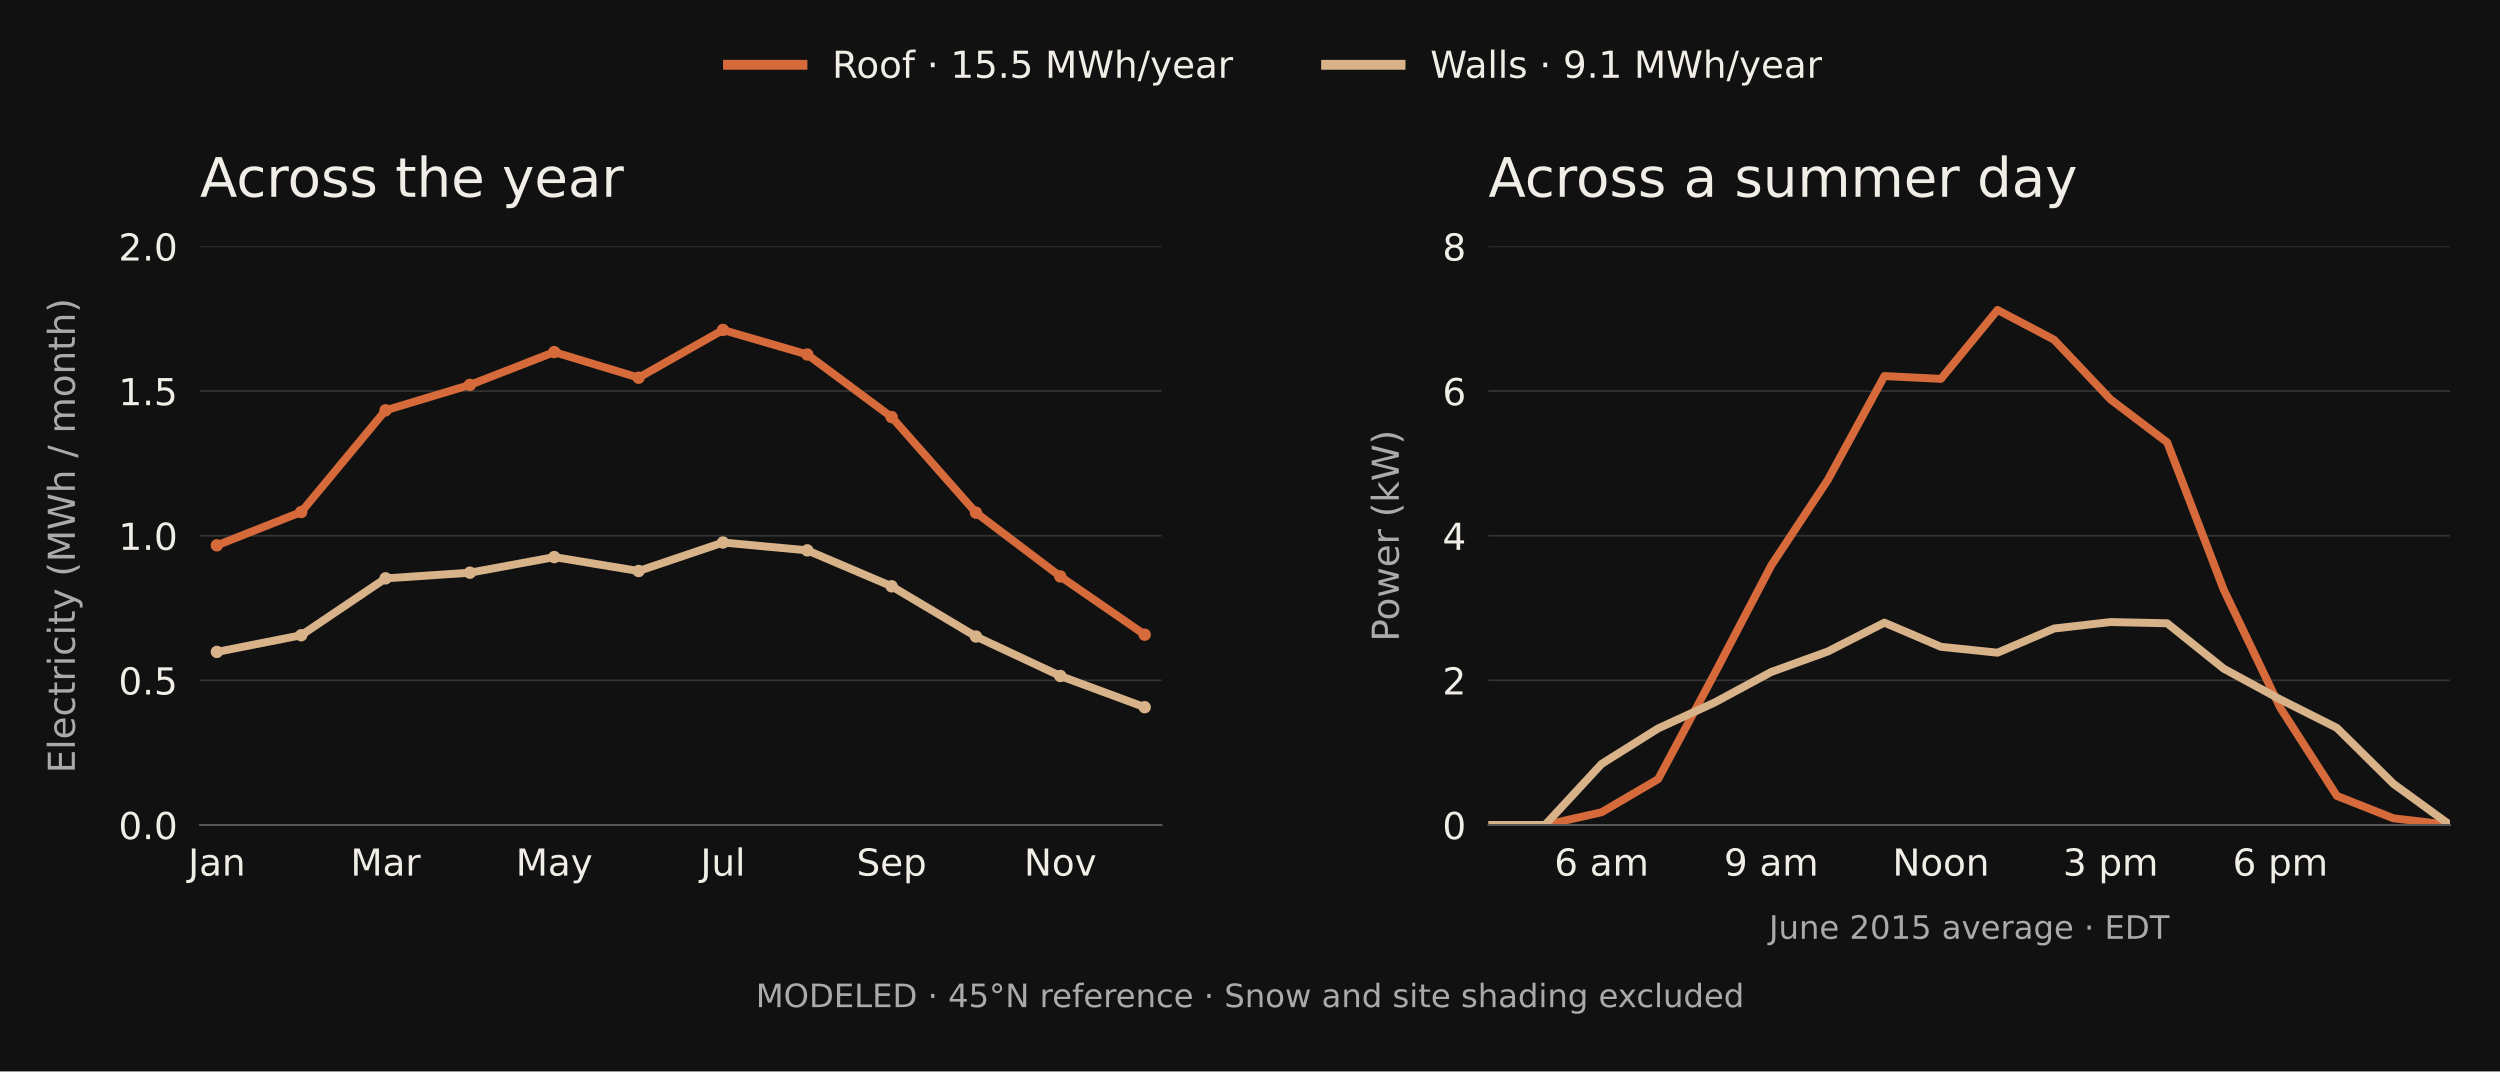
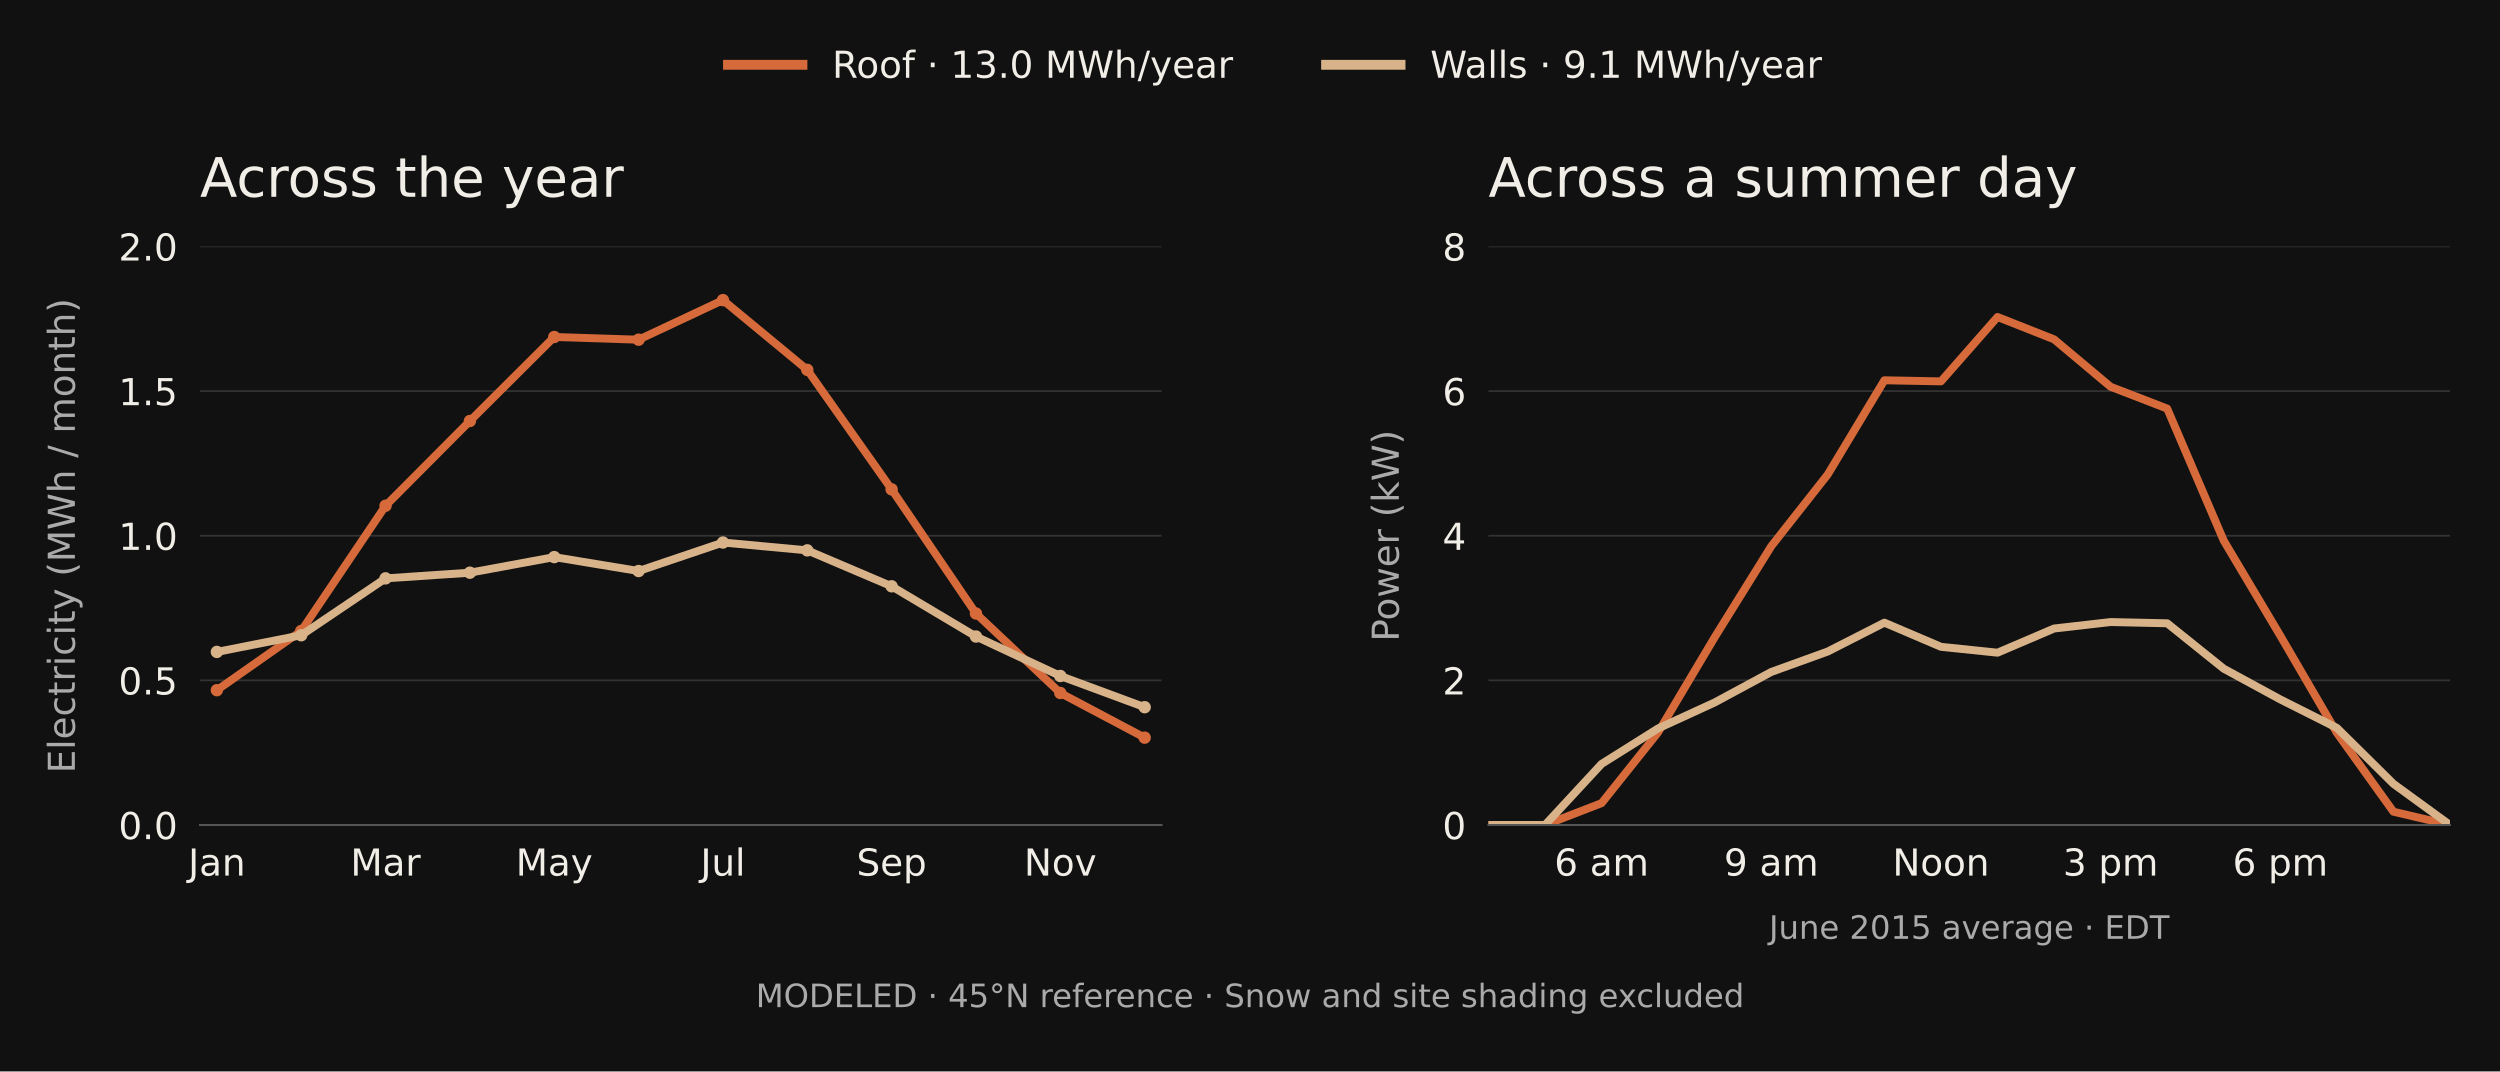
<svg xmlns="http://www.w3.org/2000/svg" xmlns:xlink="http://www.w3.org/1999/xlink" width="1008pt" height="432pt" viewBox="0 0 1008 432" version="1.1">
  <defs>
    <style type="text/css">*{stroke-linejoin: round; stroke-linecap: butt}</style>
  </defs>
  <g id="figure_1">
    <g id="patch_1">
      <path d="M 0 432 L 1008 432 L 1008 0 L 0 0 z " style="fill: #111111" />
    </g>
    <g id="axes_1">
      <g id="patch_2">
        <path d="M 80.64 332.64 L 468.332 332.64 L 468.332 99.36 L 80.64 99.36 z " style="fill: #111111" />
      </g>
      <g id="matplotlib.axis_1">
        <g id="xtick_1">
          <g id="line2d_1" />
          <g id="text_1">
            <text style="font-size: 15px; font-family: 'DejaVu Sans'; text-anchor: middle; fill: #f1eee7" x="87.442" y="353.036" transform="rotate(-0 87.44162 353.0365)">Jan</text>
          </g>
        </g>
        <g id="xtick_2">
          <g id="line2d_2" />
          <g id="text_2">
            <text style="font-size: 15px; font-family: 'DejaVu Sans'; text-anchor: middle; fill: #f1eee7" x="155.458" y="353.036" transform="rotate(-0 155.4578 353.0365)">Mar</text>
          </g>
        </g>
        <g id="xtick_3">
          <g id="line2d_3" />
          <g id="text_3">
            <text style="font-size: 15px; font-family: 'DejaVu Sans'; text-anchor: middle; fill: #f1eee7" x="223.474" y="353.036" transform="rotate(-0 223.474 353.0365)">May</text>
          </g>
        </g>
        <g id="xtick_4">
          <g id="line2d_4" />
          <g id="text_4">
            <text style="font-size: 15px; font-family: 'DejaVu Sans'; text-anchor: middle; fill: #f1eee7" x="291.49" y="353.038" transform="rotate(-0 291.4902 353.0377)">Jul</text>
          </g>
        </g>
        <g id="xtick_5">
          <g id="line2d_5" />
          <g id="text_5">
            <text style="font-size: 15px; font-family: 'DejaVu Sans'; text-anchor: middle; fill: #f1eee7" x="359.506" y="353.036" transform="rotate(-0 359.5064 353.0365)">Sep</text>
          </g>
        </g>
        <g id="xtick_6">
          <g id="line2d_6" />
          <g id="text_6">
            <text style="font-size: 15px; font-family: 'DejaVu Sans'; text-anchor: middle; fill: #f1eee7" x="427.523" y="353.036" transform="rotate(-0 427.5226 353.0365)">Nov</text>
          </g>
        </g>
      </g>
      <g id="matplotlib.axis_2">
        <g id="ytick_1">
          <g id="line2d_7">
-             <path d="M 80.64 332.64 L 468.332 332.64 " clip-path="url(#pad3b78d51a)" style="fill: none; stroke: #333333; stroke-width: 0.7; stroke-linecap: square" />
+             <path d="M 80.64 332.64 L 468.332 332.64 " clip-path="url(#p5e3c6c7435)" style="fill: none; stroke: #333333; stroke-width: 0.7; stroke-linecap: square" />
          </g>
          <g id="line2d_8" />
          <g id="text_7">
            <text style="font-size: 15px; font-family: 'DejaVu Sans'; text-anchor: end; fill: #f1eee7" x="71.64" y="338.338" transform="rotate(-0 71.64 338.3382)">0.0</text>
          </g>
        </g>
        <g id="ytick_2">
          <g id="line2d_9">
-             <path d="M 80.64 274.32 L 468.332 274.32 " clip-path="url(#pad3b78d51a)" style="fill: none; stroke: #333333; stroke-width: 0.7; stroke-linecap: square" />
+             <path d="M 80.64 274.32 L 468.332 274.32 " clip-path="url(#p5e3c6c7435)" style="fill: none; stroke: #333333; stroke-width: 0.7; stroke-linecap: square" />
          </g>
          <g id="line2d_10" />
          <g id="text_8">
            <text style="font-size: 15px; font-family: 'DejaVu Sans'; text-anchor: end; fill: #f1eee7" x="71.64" y="280.018" transform="rotate(-0 71.64 280.0182)">0.5</text>
          </g>
        </g>
        <g id="ytick_3">
          <g id="line2d_11">
-             <path d="M 80.64 216 L 468.332 216 " clip-path="url(#pad3b78d51a)" style="fill: none; stroke: #333333; stroke-width: 0.7; stroke-linecap: square" />
+             <path d="M 80.64 216 L 468.332 216 " clip-path="url(#p5e3c6c7435)" style="fill: none; stroke: #333333; stroke-width: 0.7; stroke-linecap: square" />
          </g>
          <g id="line2d_12" />
          <g id="text_9">
            <text style="font-size: 15px; font-family: 'DejaVu Sans'; text-anchor: end; fill: #f1eee7" x="71.64" y="221.698" transform="rotate(-0 71.64 221.6982)">1.0</text>
          </g>
        </g>
        <g id="ytick_4">
          <g id="line2d_13">
-             <path d="M 80.64 157.68 L 468.332 157.68 " clip-path="url(#pad3b78d51a)" style="fill: none; stroke: #333333; stroke-width: 0.7; stroke-linecap: square" />
+             <path d="M 80.64 157.68 L 468.332 157.68 " clip-path="url(#p5e3c6c7435)" style="fill: none; stroke: #333333; stroke-width: 0.7; stroke-linecap: square" />
          </g>
          <g id="line2d_14" />
          <g id="text_10">
            <text style="font-size: 15px; font-family: 'DejaVu Sans'; text-anchor: end; fill: #f1eee7" x="71.64" y="163.378" transform="rotate(-0 71.64 163.3782)">1.5</text>
          </g>
        </g>
        <g id="ytick_5">
          <g id="line2d_15">
-             <path d="M 80.64 99.36 L 468.332 99.36 " clip-path="url(#pad3b78d51a)" style="fill: none; stroke: #333333; stroke-width: 0.7; stroke-linecap: square" />
+             <path d="M 80.64 99.36 L 468.332 99.36 " clip-path="url(#p5e3c6c7435)" style="fill: none; stroke: #333333; stroke-width: 0.7; stroke-linecap: square" />
          </g>
          <g id="line2d_16" />
          <g id="text_11">
            <text style="font-size: 15px; font-family: 'DejaVu Sans'; text-anchor: end; fill: #f1eee7" x="71.64" y="105.058" transform="rotate(-0 71.64 105.0582)">2.0</text>
          </g>
        </g>
        <g id="text_12">
          <text style="font-size: 15px; font-family: 'DejaVu Sans'; text-anchor: middle; fill: #aaaaaa" x="30.182" y="216" transform="rotate(-90 30.1818 216)">Electricity (MWh / month)</text>
        </g>
      </g>
      <g id="line2d_17">
-         <path d="M 87.442 219.882 L 121.45 206.45 L 155.458 165.438 L 189.466 155.196 L 223.474 141.959 L 257.482 152.289 L 291.49 133.042 L 325.498 142.933 L 359.506 168.164 L 393.514 206.706 L 427.523 232.428 L 461.531 255.897 " clip-path="url(#pad3b78d51a)" style="fill: none; stroke: #d66a3a; stroke-width: 3.2; stroke-linecap: square" />
+         <path d="M 87.442 278.282 L 121.45 254.414 L 155.458 203.915 L 189.466 169.75 L 223.474 135.874 L 257.482 136.966 L 291.49 121.006 L 325.498 149.12 L 359.506 197.313 L 393.514 247.364 L 427.523 279.414 L 461.531 297.424 " clip-path="url(#p5e3c6c7435)" style="fill: none; stroke: #d66a3a; stroke-width: 3.2; stroke-linecap: square" />
        <defs>
-           <path id="m8b9b9ab9a4" d="M 0 2 C 0.53 2 1.039 1.789 1.414 1.414 C 1.789 1.039 2 0.53 2 0 C 2 -0.53 1.789 -1.039 1.414 -1.414 C 1.039 -1.789 0.53 -2 0 -2 C -0.53 -2 -1.039 -1.789 -1.414 -1.414 C -1.789 -1.039 -2 -0.53 -2 0 C -2 0.53 -1.789 1.039 -1.414 1.414 C -1.039 1.789 -0.53 2 0 2 z " style="stroke: #d66a3a" />
+           <path id="m66470a702d" d="M 0 2 C 0.53 2 1.039 1.789 1.414 1.414 C 1.789 1.039 2 0.53 2 0 C 2 -0.53 1.789 -1.039 1.414 -1.414 C 1.039 -1.789 0.53 -2 0 -2 C -0.53 -2 -1.039 -1.789 -1.414 -1.414 C -1.789 -1.039 -2 -0.53 -2 0 C -2 0.53 -1.789 1.039 -1.414 1.414 C -1.039 1.789 -0.53 2 0 2 z " style="stroke: #d66a3a" />
        </defs>
-         <g clip-path="url(#pad3b78d51a)">
-           <use xlink:href="#m8b9b9ab9a4" x="87.442" y="219.882" style="fill: #d66a3a; stroke: #d66a3a" />
-           <use xlink:href="#m8b9b9ab9a4" x="121.45" y="206.45" style="fill: #d66a3a; stroke: #d66a3a" />
-           <use xlink:href="#m8b9b9ab9a4" x="155.458" y="165.438" style="fill: #d66a3a; stroke: #d66a3a" />
-           <use xlink:href="#m8b9b9ab9a4" x="189.466" y="155.196" style="fill: #d66a3a; stroke: #d66a3a" />
-           <use xlink:href="#m8b9b9ab9a4" x="223.474" y="141.959" style="fill: #d66a3a; stroke: #d66a3a" />
-           <use xlink:href="#m8b9b9ab9a4" x="257.482" y="152.289" style="fill: #d66a3a; stroke: #d66a3a" />
-           <use xlink:href="#m8b9b9ab9a4" x="291.49" y="133.042" style="fill: #d66a3a; stroke: #d66a3a" />
-           <use xlink:href="#m8b9b9ab9a4" x="325.498" y="142.933" style="fill: #d66a3a; stroke: #d66a3a" />
-           <use xlink:href="#m8b9b9ab9a4" x="359.506" y="168.164" style="fill: #d66a3a; stroke: #d66a3a" />
-           <use xlink:href="#m8b9b9ab9a4" x="393.514" y="206.706" style="fill: #d66a3a; stroke: #d66a3a" />
-           <use xlink:href="#m8b9b9ab9a4" x="427.523" y="232.428" style="fill: #d66a3a; stroke: #d66a3a" />
-           <use xlink:href="#m8b9b9ab9a4" x="461.531" y="255.897" style="fill: #d66a3a; stroke: #d66a3a" />
+         <g clip-path="url(#p5e3c6c7435)">
+           <use xlink:href="#m66470a702d" x="87.442" y="278.282" style="fill: #d66a3a; stroke: #d66a3a" />
+           <use xlink:href="#m66470a702d" x="121.45" y="254.414" style="fill: #d66a3a; stroke: #d66a3a" />
+           <use xlink:href="#m66470a702d" x="155.458" y="203.915" style="fill: #d66a3a; stroke: #d66a3a" />
+           <use xlink:href="#m66470a702d" x="189.466" y="169.75" style="fill: #d66a3a; stroke: #d66a3a" />
+           <use xlink:href="#m66470a702d" x="223.474" y="135.874" style="fill: #d66a3a; stroke: #d66a3a" />
+           <use xlink:href="#m66470a702d" x="257.482" y="136.966" style="fill: #d66a3a; stroke: #d66a3a" />
+           <use xlink:href="#m66470a702d" x="291.49" y="121.006" style="fill: #d66a3a; stroke: #d66a3a" />
+           <use xlink:href="#m66470a702d" x="325.498" y="149.12" style="fill: #d66a3a; stroke: #d66a3a" />
+           <use xlink:href="#m66470a702d" x="359.506" y="197.313" style="fill: #d66a3a; stroke: #d66a3a" />
+           <use xlink:href="#m66470a702d" x="393.514" y="247.364" style="fill: #d66a3a; stroke: #d66a3a" />
+           <use xlink:href="#m66470a702d" x="427.523" y="279.414" style="fill: #d66a3a; stroke: #d66a3a" />
+           <use xlink:href="#m66470a702d" x="461.531" y="297.424" style="fill: #d66a3a; stroke: #d66a3a" />
        </g>
      </g>
      <g id="line2d_18">
-         <path d="M 87.442 262.852 L 121.45 256.132 L 155.458 233.194 L 189.466 230.911 L 223.474 224.623 L 257.482 230.237 L 291.49 218.745 L 325.498 221.904 L 359.506 236.392 L 393.514 256.648 L 427.523 272.562 L 461.531 285.143 " clip-path="url(#pad3b78d51a)" style="fill: none; stroke: #d8b38a; stroke-width: 3.2; stroke-linecap: square" />
+         <path d="M 87.442 262.852 L 121.45 256.132 L 155.458 233.194 L 189.466 230.911 L 223.474 224.623 L 257.482 230.237 L 291.49 218.745 L 325.498 221.904 L 359.506 236.392 L 393.514 256.648 L 427.523 272.562 L 461.531 285.143 " clip-path="url(#p5e3c6c7435)" style="fill: none; stroke: #d8b38a; stroke-width: 3.2; stroke-linecap: square" />
        <defs>
-           <path id="m6a8b0c3aff" d="M 0 2 C 0.53 2 1.039 1.789 1.414 1.414 C 1.789 1.039 2 0.53 2 0 C 2 -0.53 1.789 -1.039 1.414 -1.414 C 1.039 -1.789 0.53 -2 0 -2 C -0.53 -2 -1.039 -1.789 -1.414 -1.414 C -1.789 -1.039 -2 -0.53 -2 0 C -2 0.53 -1.789 1.039 -1.414 1.414 C -1.039 1.789 -0.53 2 0 2 z " style="stroke: #d8b38a" />
+           <path id="m9932e4c128" d="M 0 2 C 0.53 2 1.039 1.789 1.414 1.414 C 1.789 1.039 2 0.53 2 0 C 2 -0.53 1.789 -1.039 1.414 -1.414 C 1.039 -1.789 0.53 -2 0 -2 C -0.53 -2 -1.039 -1.789 -1.414 -1.414 C -1.789 -1.039 -2 -0.53 -2 0 C -2 0.53 -1.789 1.039 -1.414 1.414 C -1.039 1.789 -0.53 2 0 2 z " style="stroke: #d8b38a" />
        </defs>
-         <g clip-path="url(#pad3b78d51a)">
-           <use xlink:href="#m6a8b0c3aff" x="87.442" y="262.852" style="fill: #d8b38a; stroke: #d8b38a" />
-           <use xlink:href="#m6a8b0c3aff" x="121.45" y="256.132" style="fill: #d8b38a; stroke: #d8b38a" />
-           <use xlink:href="#m6a8b0c3aff" x="155.458" y="233.194" style="fill: #d8b38a; stroke: #d8b38a" />
-           <use xlink:href="#m6a8b0c3aff" x="189.466" y="230.911" style="fill: #d8b38a; stroke: #d8b38a" />
-           <use xlink:href="#m6a8b0c3aff" x="223.474" y="224.623" style="fill: #d8b38a; stroke: #d8b38a" />
-           <use xlink:href="#m6a8b0c3aff" x="257.482" y="230.237" style="fill: #d8b38a; stroke: #d8b38a" />
-           <use xlink:href="#m6a8b0c3aff" x="291.49" y="218.745" style="fill: #d8b38a; stroke: #d8b38a" />
-           <use xlink:href="#m6a8b0c3aff" x="325.498" y="221.904" style="fill: #d8b38a; stroke: #d8b38a" />
-           <use xlink:href="#m6a8b0c3aff" x="359.506" y="236.392" style="fill: #d8b38a; stroke: #d8b38a" />
-           <use xlink:href="#m6a8b0c3aff" x="393.514" y="256.648" style="fill: #d8b38a; stroke: #d8b38a" />
-           <use xlink:href="#m6a8b0c3aff" x="427.523" y="272.562" style="fill: #d8b38a; stroke: #d8b38a" />
-           <use xlink:href="#m6a8b0c3aff" x="461.531" y="285.143" style="fill: #d8b38a; stroke: #d8b38a" />
+         <g clip-path="url(#p5e3c6c7435)">
+           <use xlink:href="#m9932e4c128" x="87.442" y="262.852" style="fill: #d8b38a; stroke: #d8b38a" />
+           <use xlink:href="#m9932e4c128" x="121.45" y="256.132" style="fill: #d8b38a; stroke: #d8b38a" />
+           <use xlink:href="#m9932e4c128" x="155.458" y="233.194" style="fill: #d8b38a; stroke: #d8b38a" />
+           <use xlink:href="#m9932e4c128" x="189.466" y="230.911" style="fill: #d8b38a; stroke: #d8b38a" />
+           <use xlink:href="#m9932e4c128" x="223.474" y="224.623" style="fill: #d8b38a; stroke: #d8b38a" />
+           <use xlink:href="#m9932e4c128" x="257.482" y="230.237" style="fill: #d8b38a; stroke: #d8b38a" />
+           <use xlink:href="#m9932e4c128" x="291.49" y="218.745" style="fill: #d8b38a; stroke: #d8b38a" />
+           <use xlink:href="#m9932e4c128" x="325.498" y="221.904" style="fill: #d8b38a; stroke: #d8b38a" />
+           <use xlink:href="#m9932e4c128" x="359.506" y="236.392" style="fill: #d8b38a; stroke: #d8b38a" />
+           <use xlink:href="#m9932e4c128" x="393.514" y="256.648" style="fill: #d8b38a; stroke: #d8b38a" />
+           <use xlink:href="#m9932e4c128" x="427.523" y="272.562" style="fill: #d8b38a; stroke: #d8b38a" />
+           <use xlink:href="#m9932e4c128" x="461.531" y="285.143" style="fill: #d8b38a; stroke: #d8b38a" />
        </g>
      </g>
      <g id="patch_3">
        <path d="M 80.64 332.64 L 468.332 332.64 " style="fill: none; stroke: #555555; stroke-width: 0.8; stroke-linejoin: miter; stroke-linecap: square" />
      </g>
      <g id="text_13">
        <text style="font-size: 22px; font-family: 'DejaVu Sans'; text-anchor: start; fill: #f1eee7" x="80.64" y="79.36" transform="rotate(-0 80.64 79.36)">Across the year</text>
      </g>
    </g>
    <g id="axes_2">
      <g id="patch_4">
        <path d="M 600.148 332.64 L 987.84 332.64 L 987.84 99.36 L 600.148 99.36 z " style="fill: #111111" />
      </g>
      <g id="matplotlib.axis_3">
        <g id="xtick_7">
          <g id="line2d_19" />
          <g id="text_14">
            <text style="font-size: 15px; font-family: 'DejaVu Sans'; text-anchor: middle; fill: #f1eee7" x="645.759" y="353.036" transform="rotate(-0 645.7586 353.0365)">6 am</text>
          </g>
        </g>
        <g id="xtick_8">
          <g id="line2d_20" />
          <g id="text_15">
            <text style="font-size: 15px; font-family: 'DejaVu Sans'; text-anchor: middle; fill: #f1eee7" x="714.175" y="353.036" transform="rotate(-0 714.1748 353.0365)">9 am</text>
          </g>
        </g>
        <g id="xtick_9">
          <g id="line2d_21" />
          <g id="text_16">
            <text style="font-size: 15px; font-family: 'DejaVu Sans'; text-anchor: middle; fill: #f1eee7" x="782.591" y="353.036" transform="rotate(-0 782.5911 353.0365)">Noon</text>
          </g>
        </g>
        <g id="xtick_10">
          <g id="line2d_22" />
          <g id="text_17">
            <text style="font-size: 15px; font-family: 'DejaVu Sans'; text-anchor: middle; fill: #f1eee7" x="851.007" y="353.036" transform="rotate(-0 851.0074 353.0365)">3 pm</text>
          </g>
        </g>
        <g id="xtick_11">
          <g id="line2d_23" />
          <g id="text_18">
            <text style="font-size: 15px; font-family: 'DejaVu Sans'; text-anchor: middle; fill: #f1eee7" x="919.424" y="353.036" transform="rotate(-0 919.4237 353.0365)">6 pm</text>
          </g>
        </g>
        <g id="text_19">
          <text style="font-size: 13px; font-family: 'DejaVu Sans'; text-anchor: middle; fill: #aaaaaa" x="793.994" y="378.517" transform="rotate(-0 793.9938 378.517)">June 2015 average · EDT</text>
        </g>
      </g>
      <g id="matplotlib.axis_4">
        <g id="ytick_6">
          <g id="line2d_24">
-             <path d="M 600.148 332.64 L 987.84 332.64 " clip-path="url(#p7959a3dae3)" style="fill: none; stroke: #333333; stroke-width: 0.7; stroke-linecap: square" />
+             <path d="M 600.148 332.64 L 987.84 332.64 " clip-path="url(#p7ef65a8f34)" style="fill: none; stroke: #333333; stroke-width: 0.7; stroke-linecap: square" />
          </g>
          <g id="line2d_25" />
          <g id="text_20">
            <text style="font-size: 15px; font-family: 'DejaVu Sans'; text-anchor: end; fill: #f1eee7" x="591.148" y="338.338" transform="rotate(-0 591.1477 338.3382)">0</text>
          </g>
        </g>
        <g id="ytick_7">
          <g id="line2d_26">
-             <path d="M 600.148 274.32 L 987.84 274.32 " clip-path="url(#p7959a3dae3)" style="fill: none; stroke: #333333; stroke-width: 0.7; stroke-linecap: square" />
+             <path d="M 600.148 274.32 L 987.84 274.32 " clip-path="url(#p7ef65a8f34)" style="fill: none; stroke: #333333; stroke-width: 0.7; stroke-linecap: square" />
          </g>
          <g id="line2d_27" />
          <g id="text_21">
            <text style="font-size: 15px; font-family: 'DejaVu Sans'; text-anchor: end; fill: #f1eee7" x="591.148" y="280.018" transform="rotate(-0 591.1477 280.0182)">2</text>
          </g>
        </g>
        <g id="ytick_8">
          <g id="line2d_28">
-             <path d="M 600.148 216 L 987.84 216 " clip-path="url(#p7959a3dae3)" style="fill: none; stroke: #333333; stroke-width: 0.7; stroke-linecap: square" />
+             <path d="M 600.148 216 L 987.84 216 " clip-path="url(#p7ef65a8f34)" style="fill: none; stroke: #333333; stroke-width: 0.7; stroke-linecap: square" />
          </g>
          <g id="line2d_29" />
          <g id="text_22">
            <text style="font-size: 15px; font-family: 'DejaVu Sans'; text-anchor: end; fill: #f1eee7" x="591.148" y="221.698" transform="rotate(-0 591.1477 221.6982)">4</text>
          </g>
        </g>
        <g id="ytick_9">
          <g id="line2d_30">
-             <path d="M 600.148 157.68 L 987.84 157.68 " clip-path="url(#p7959a3dae3)" style="fill: none; stroke: #333333; stroke-width: 0.7; stroke-linecap: square" />
+             <path d="M 600.148 157.68 L 987.84 157.68 " clip-path="url(#p7ef65a8f34)" style="fill: none; stroke: #333333; stroke-width: 0.7; stroke-linecap: square" />
          </g>
          <g id="line2d_31" />
          <g id="text_23">
            <text style="font-size: 15px; font-family: 'DejaVu Sans'; text-anchor: end; fill: #f1eee7" x="591.148" y="163.378" transform="rotate(-0 591.1477 163.3782)">6</text>
          </g>
        </g>
        <g id="ytick_10">
          <g id="line2d_32">
-             <path d="M 600.148 99.36 L 987.84 99.36 " clip-path="url(#p7959a3dae3)" style="fill: none; stroke: #333333; stroke-width: 0.7; stroke-linecap: square" />
+             <path d="M 600.148 99.36 L 987.84 99.36 " clip-path="url(#p7ef65a8f34)" style="fill: none; stroke: #333333; stroke-width: 0.7; stroke-linecap: square" />
          </g>
          <g id="line2d_33" />
          <g id="text_24">
            <text style="font-size: 15px; font-family: 'DejaVu Sans'; text-anchor: end; fill: #f1eee7" x="591.148" y="105.058" transform="rotate(-0 591.1477 105.0582)">8</text>
          </g>
        </g>
        <g id="text_25">
          <text style="font-size: 15px; font-family: 'DejaVu Sans'; text-anchor: middle; fill: #aaaaaa" x="564" y="216" transform="rotate(-90 564.0004 216)">Power (kW)</text>
        </g>
      </g>
      <g id="line2d_34">
-         <path d="M 508.926 332.64 L 531.731 332.64 L 554.537 332.64 L 577.342 332.64 L 600.148 332.64 L 622.953 332.64 L 645.759 327.504 L 668.564 314.156 L 691.369 271.53 L 714.175 227.981 L 736.98 193.472 L 759.786 151.625 L 782.591 152.762 L 805.397 124.978 L 828.202 136.986 L 851.007 161.081 L 873.813 178.366 L 896.618 237.802 L 919.424 285.407 L 942.229 320.913 L 965.035 329.944 L 987.84 332.64 L 1009 332.64 " clip-path="url(#p7959a3dae3)" style="fill: none; stroke: #d66a3a; stroke-width: 3.2; stroke-linecap: square" />
+         <path d="M 508.926 332.64 L 531.731 332.64 L 554.537 332.64 L 577.342 332.64 L 600.148 332.64 L 622.953 332.64 L 645.759 323.828 L 668.564 295.259 L 691.369 256.928 L 714.175 220.243 L 736.98 191.26 L 759.786 153.329 L 782.591 153.767 L 805.397 127.805 L 828.202 136.826 L 851.007 155.948 L 873.813 164.746 L 896.618 217.99 L 919.424 256.329 L 942.229 295.492 L 965.035 327.288 L 987.84 332.64 L 1009 332.64 " clip-path="url(#p7ef65a8f34)" style="fill: none; stroke: #d66a3a; stroke-width: 3.2; stroke-linecap: square" />
      </g>
      <g id="line2d_35">
-         <path d="M 508.926 332.64 L 531.731 332.64 L 554.537 332.64 L 577.342 332.64 L 600.148 332.64 L 622.953 332.64 L 645.759 308.012 L 668.564 293.697 L 691.369 283.229 L 714.175 270.926 L 736.98 262.681 L 759.786 251.057 L 782.591 260.794 L 805.397 263.165 L 828.202 253.414 L 851.007 250.81 L 873.813 251.312 L 896.618 269.626 L 919.424 282.014 L 942.229 293.487 L 965.035 316.044 L 987.84 332.64 L 1009 332.64 " clip-path="url(#p7959a3dae3)" style="fill: none; stroke: #d8b38a; stroke-width: 3.2; stroke-linecap: square" />
+         <path d="M 508.926 332.64 L 531.731 332.64 L 554.537 332.64 L 577.342 332.64 L 600.148 332.64 L 622.953 332.64 L 645.759 308.012 L 668.564 293.697 L 691.369 283.229 L 714.175 270.926 L 736.98 262.681 L 759.786 251.057 L 782.591 260.794 L 805.397 263.165 L 828.202 253.414 L 851.007 250.81 L 873.813 251.312 L 896.618 269.626 L 919.424 282.014 L 942.229 293.487 L 965.035 316.044 L 987.84 332.64 L 1009 332.64 " clip-path="url(#p7ef65a8f34)" style="fill: none; stroke: #d8b38a; stroke-width: 3.2; stroke-linecap: square" />
      </g>
      <g id="patch_5">
        <path d="M 600.148 332.64 L 987.84 332.64 " style="fill: none; stroke: #555555; stroke-width: 0.8; stroke-linejoin: miter; stroke-linecap: square" />
      </g>
      <g id="text_26">
        <text style="font-size: 22px; font-family: 'DejaVu Sans'; text-anchor: start; fill: #f1eee7" x="600.148" y="79.36" transform="rotate(-0 600.1477 79.36)">Across a summer day</text>
      </g>
    </g>
    <g id="text_27">
      <text style="font-size: 13px; font-family: 'DejaVu Sans'; text-anchor: middle; fill: #aaaaaa" x="504" y="406.08" transform="rotate(-0 504 406.08)">MODELED · 45°N reference · Snow and site shading excluded</text>
    </g>
    <g id="legend_1">
      <g id="line2d_36">
        <path d="M 293.535 26.128 L 308.535 26.128 L 323.535 26.128 " style="fill: none; stroke: #d66a3a; stroke-width: 4; stroke-linecap: square" />
      </g>
      <g id="text_28">
-         <text style="font-size: 15px; font-family: 'DejaVu Sans'; text-anchor: start; fill: #f1eee7" x="335.535" y="31.378" transform="rotate(-0 335.5355 31.37766)">Roof · 15.5 MWh/year</text>
+         <text style="font-size: 15px; font-family: 'DejaVu Sans'; text-anchor: start; fill: #f1eee7" x="335.535" y="31.378" transform="rotate(-0 335.5355 31.37766)">Roof · 13.0 MWh/year</text>
      </g>
      <g id="line2d_37">
        <path d="M 534.689 26.128 L 549.689 26.128 L 564.689 26.128 " style="fill: none; stroke: #d8b38a; stroke-width: 4; stroke-linecap: square" />
      </g>
      <g id="text_29">
        <text style="font-size: 15px; font-family: 'DejaVu Sans'; text-anchor: start; fill: #f1eee7" x="576.689" y="31.378" transform="rotate(-0 576.6886 31.37766)">Walls · 9.1 MWh/year</text>
      </g>
    </g>
  </g>
  <defs>
-     <clipPath id="pad3b78d51a">
+     <clipPath id="p5e3c6c7435">
      <rect x="80.64" y="99.36" width="387.692" height="233.28" />
    </clipPath>
-     <clipPath id="p7959a3dae3">
+     <clipPath id="p7ef65a8f34">
      <rect x="600.148" y="99.36" width="387.692" height="233.28" />
    </clipPath>
  </defs>
</svg>
